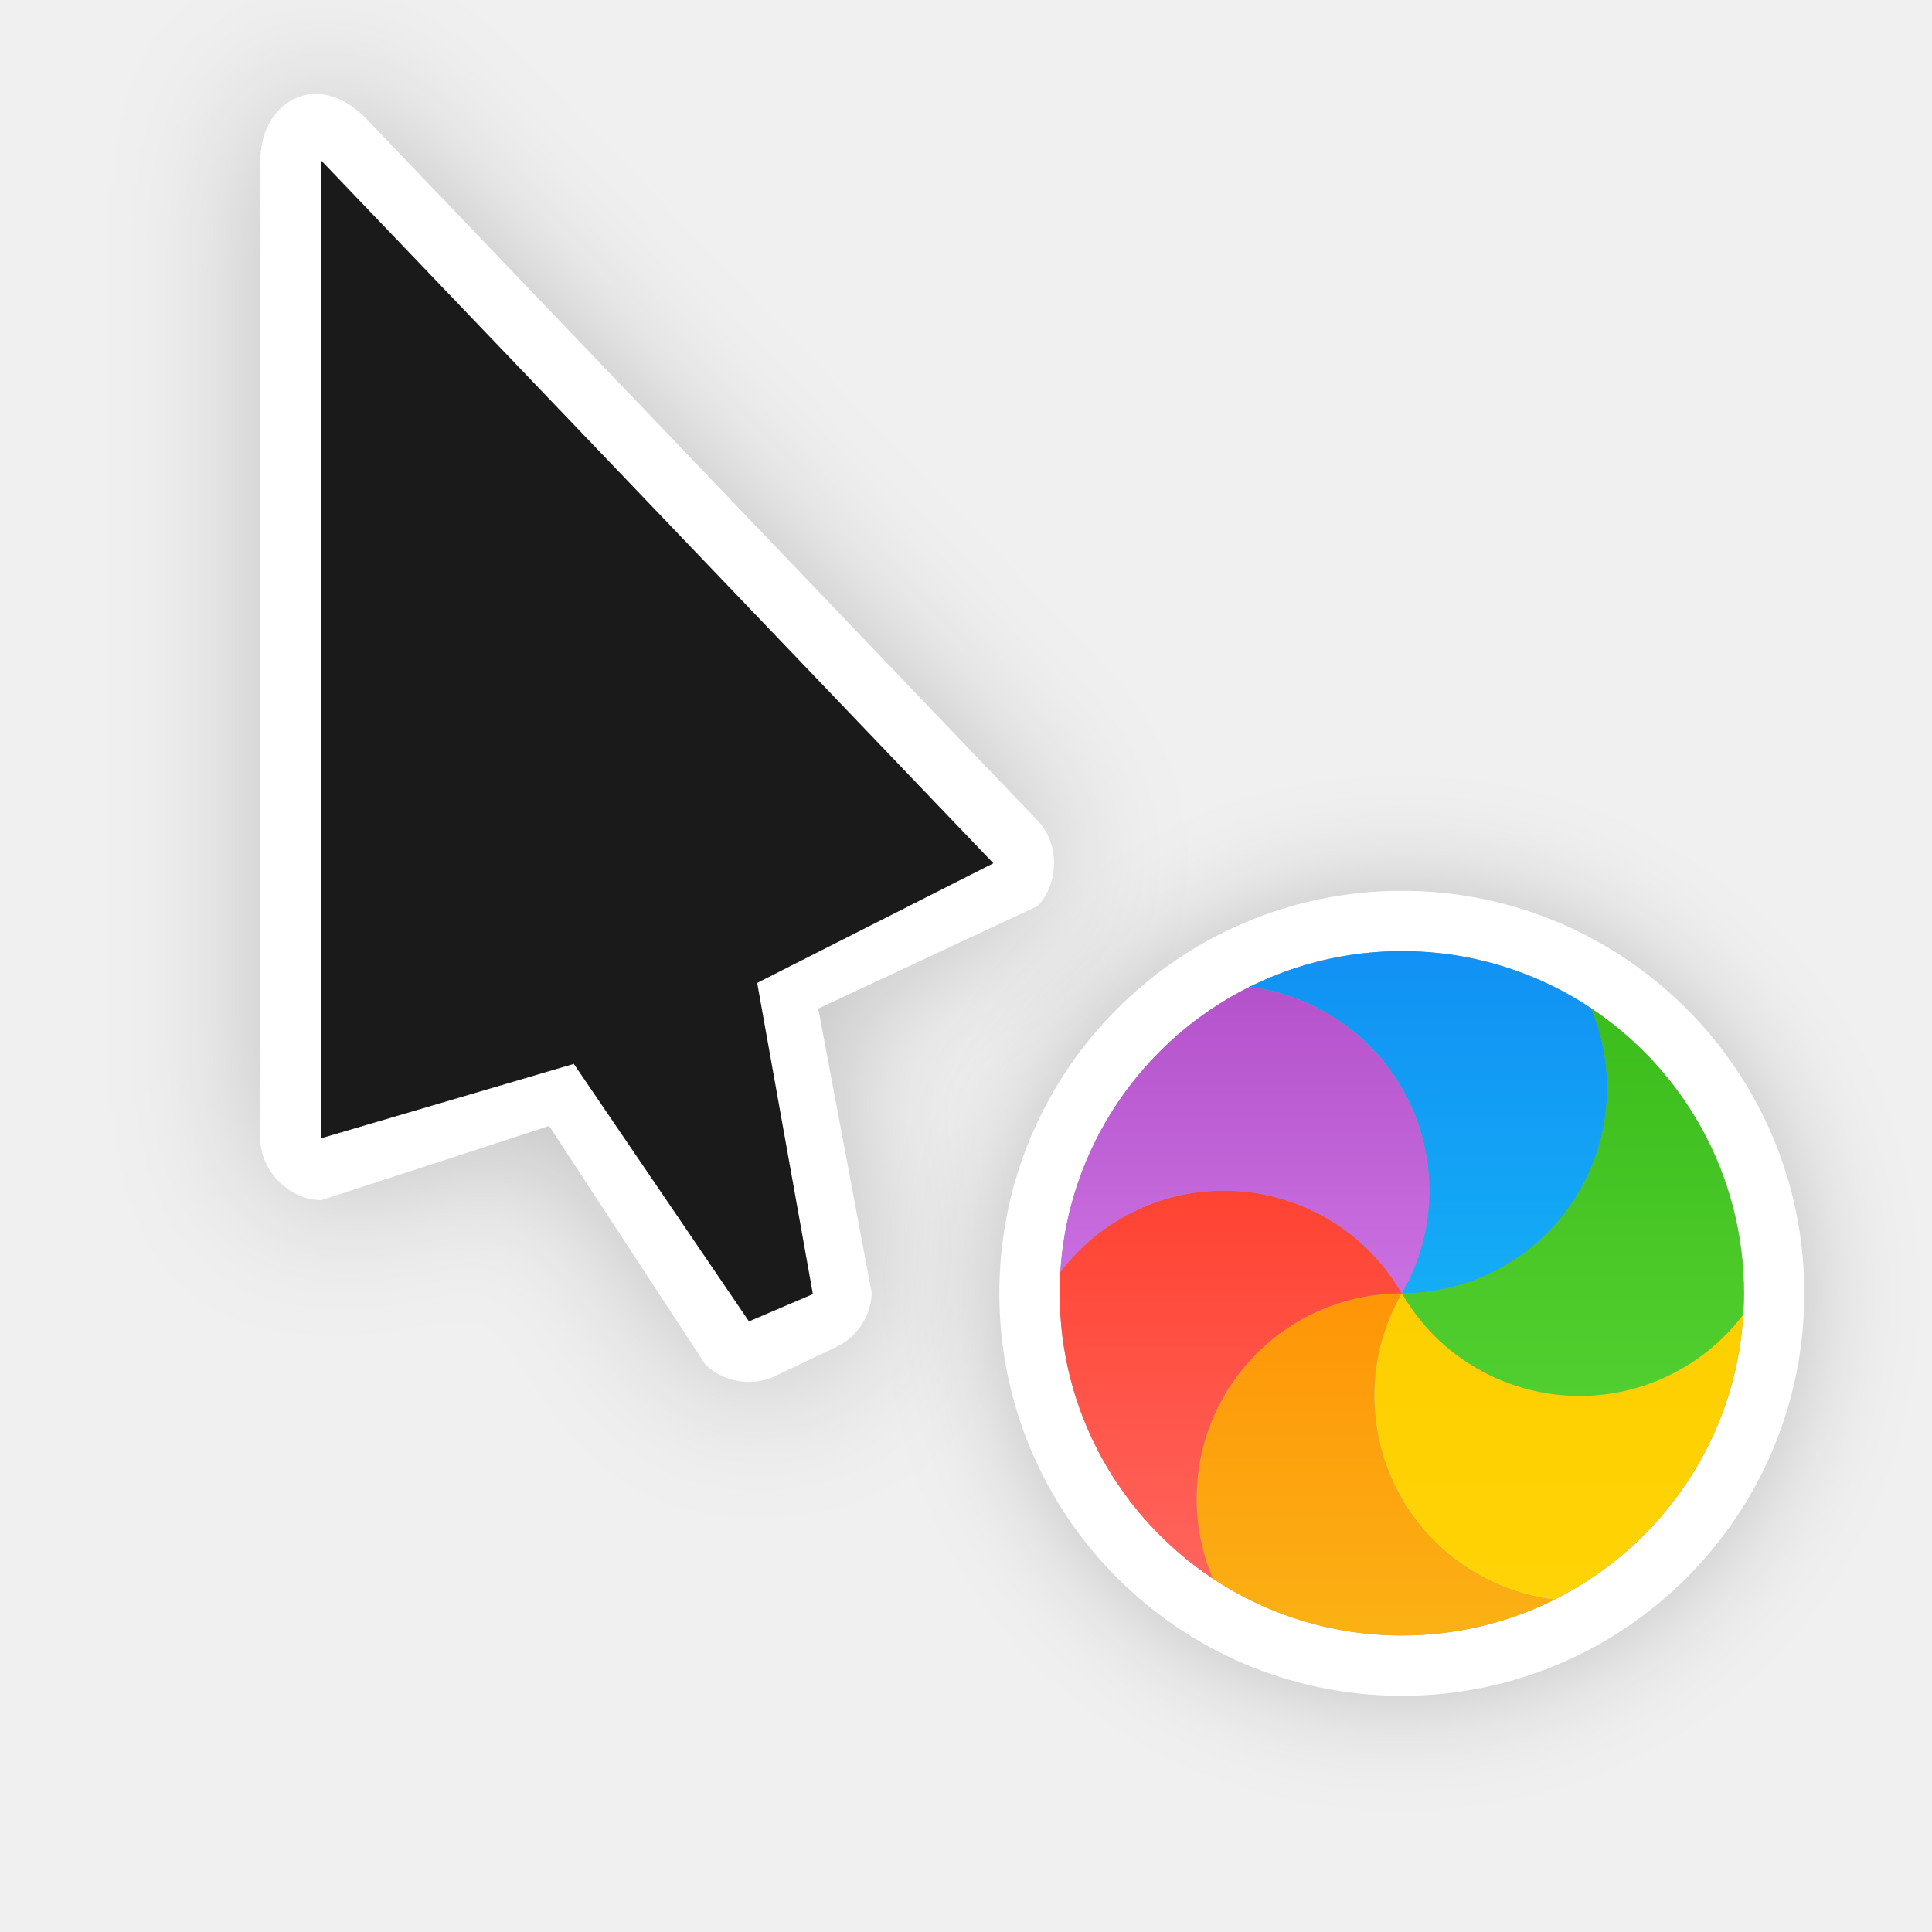
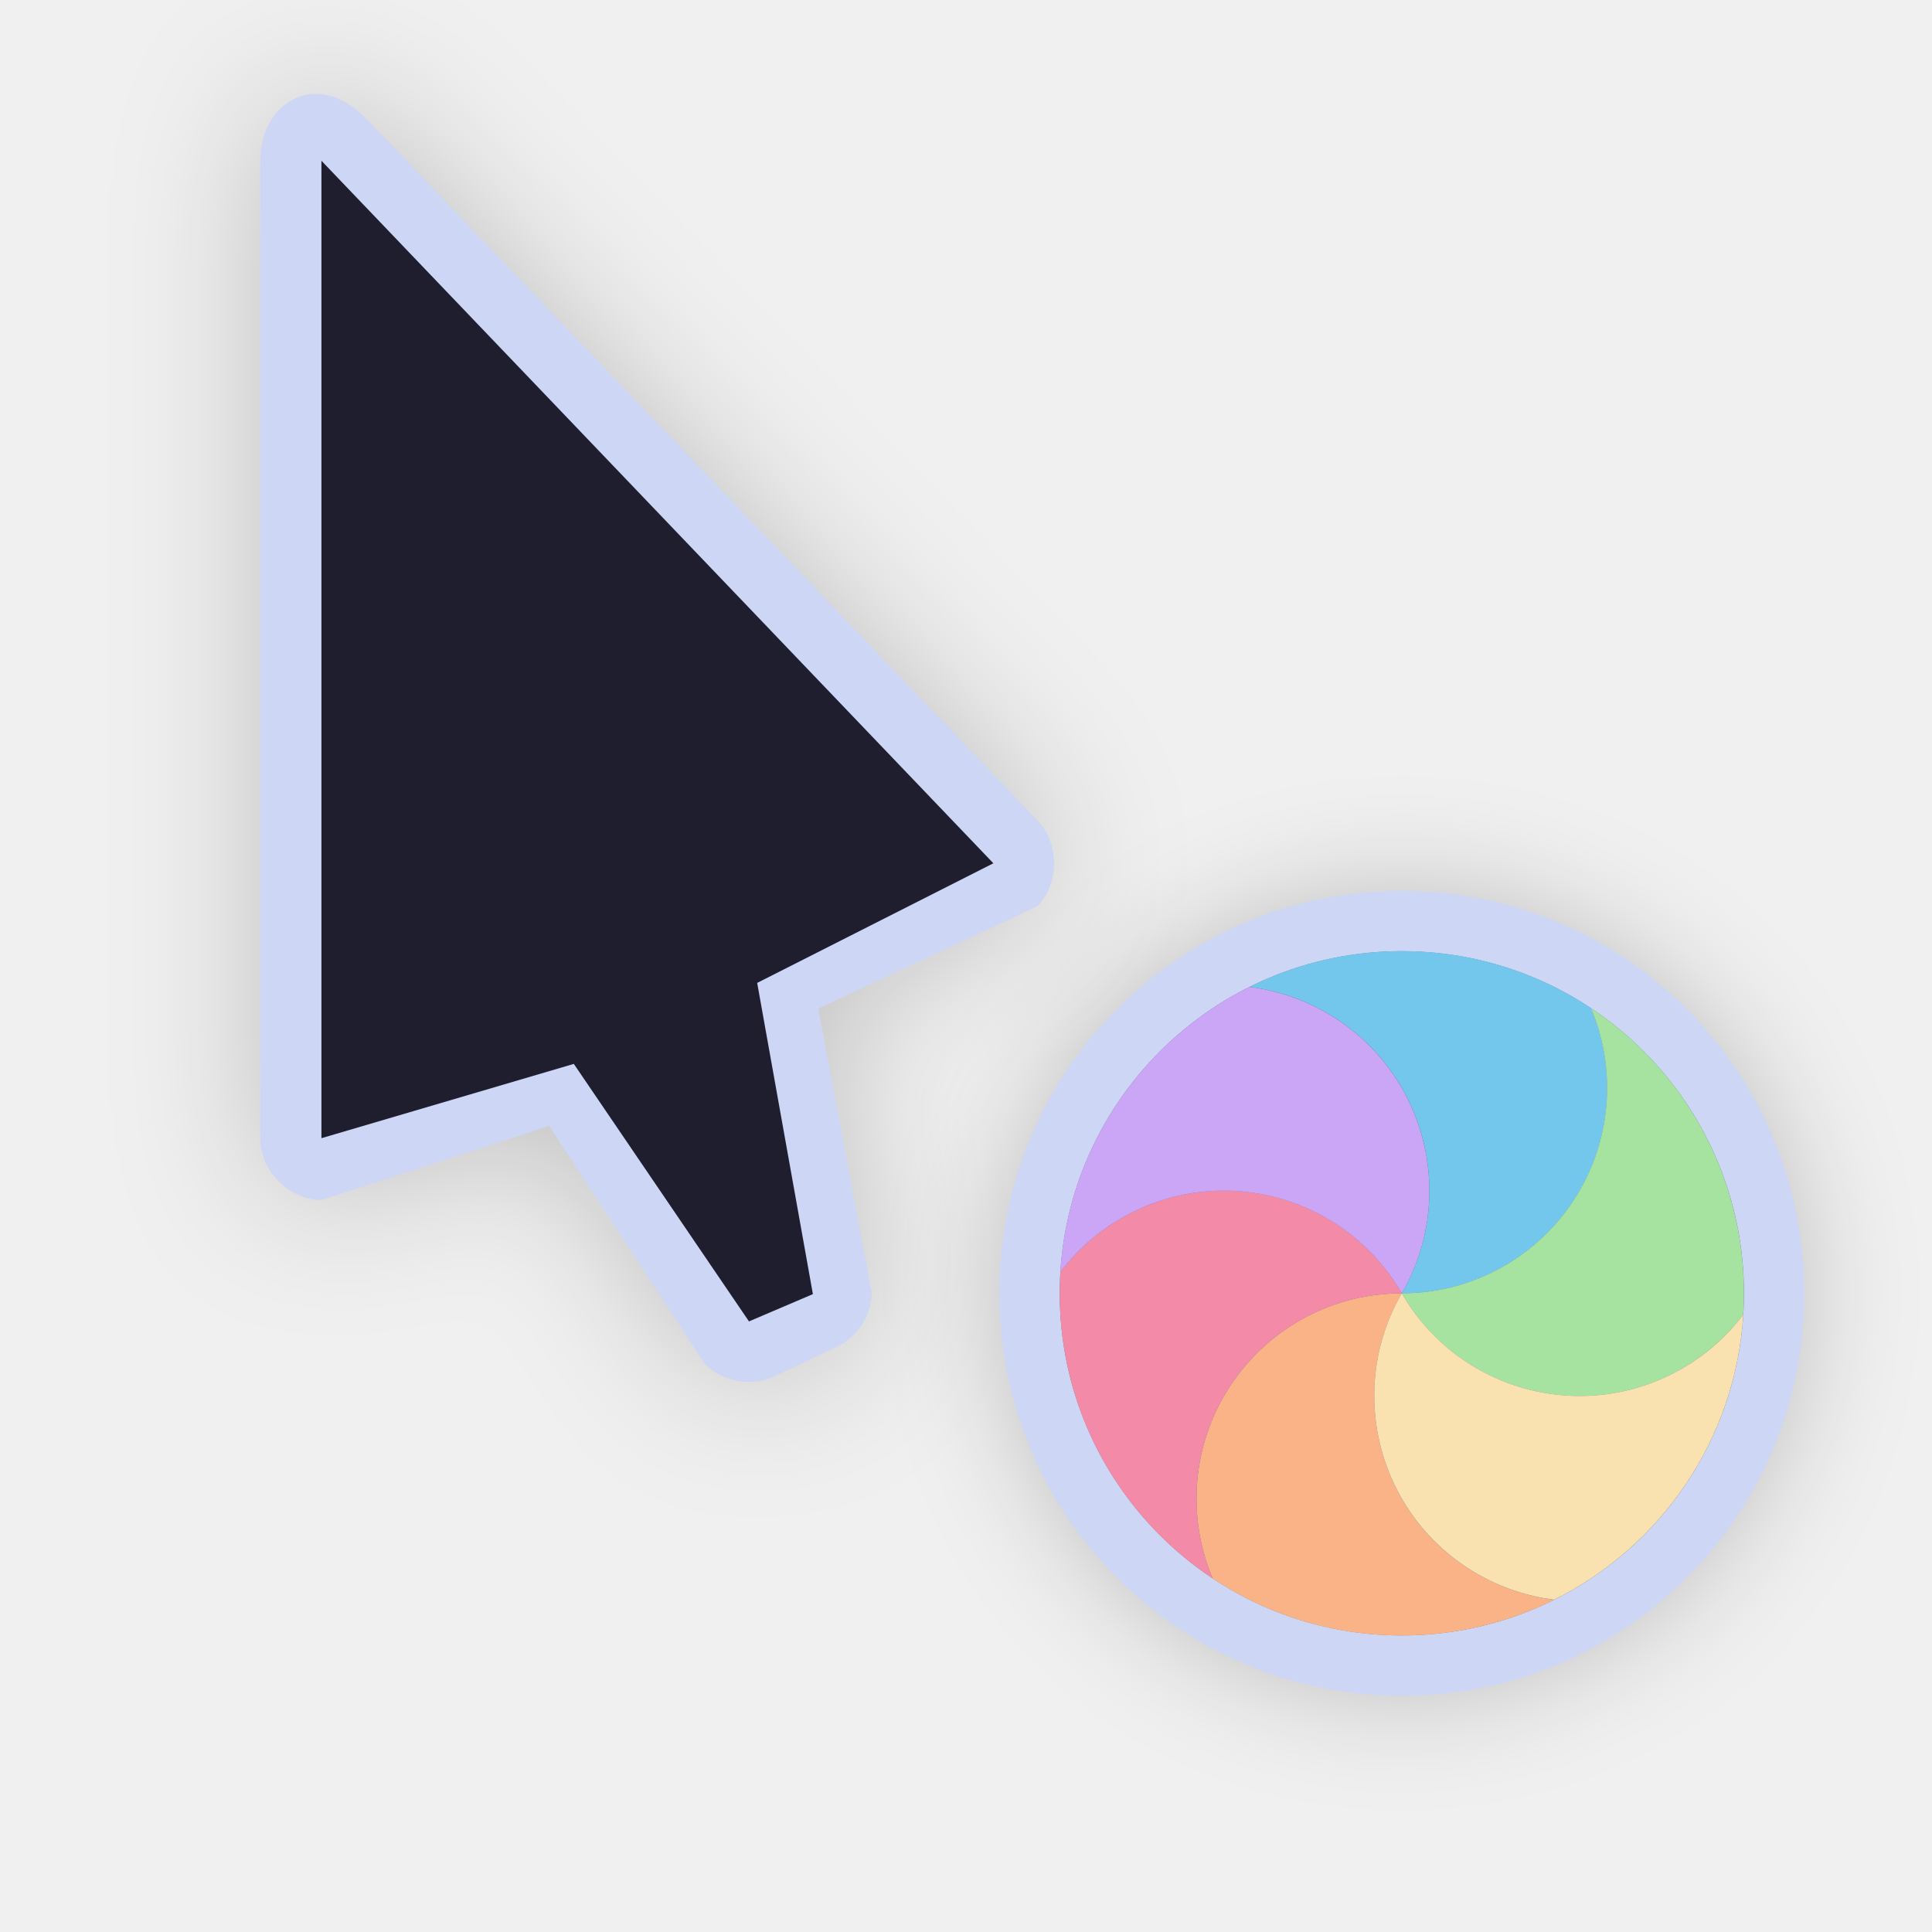
<svg xmlns="http://www.w3.org/2000/svg" height="24" viewBox="0 0 24 24" width="24">
  <linearGradient id="a" gradientTransform="matrix(.4579123 0 0 .4380064 8.607332 9.250079)" gradientUnits="userSpaceOnUse" x1="17.871" x2="17.871" y1="7.669" y2="17.893">
-     <stop offset="0" stop-color="#fbb114" />
-     <stop offset="1" stop-color="#ff9508" />
+     <stop offset="0" stop-color="#fab387" />
+     <stop offset="1" stop-color="#fab387" />
  </linearGradient>
  <linearGradient id="b" gradientTransform="matrix(.4206575 0 0 .4767976 8.607332 9.250079)" gradientUnits="userSpaceOnUse" x1="23.954" x2="23.954" y1="8.61" y2="19.256">
-     <stop offset="0" stop-color="#ff645d" />
-     <stop offset="1" stop-color="#ff4332" />
+     <stop offset="0" stop-color="#f38ba8" />
+     <stop offset="1" stop-color="#f38ba8" />
  </linearGradient>
  <linearGradient id="c" gradientTransform="matrix(.4914857 0 0 .4080861 8.607332 9.250079)" gradientUnits="userSpaceOnUse" x1="20.127" x2="20.127" y1="19.205" y2="29.033">
-     <stop offset="0" stop-color="#ca70e1" />
-     <stop offset="1" stop-color="#b452cb" />
+     <stop offset="0" stop-color="#cba6f7" />
+     <stop offset="1" stop-color="#cba6f7" />
  </linearGradient>
  <linearGradient id="d" gradientTransform="matrix(.4579123 0 0 .4380064 8.607332 9.250079)" gradientUnits="userSpaceOnUse" x1="16.36" x2="16.36" y1="17.893" y2="28.118">
-     <stop offset="0" stop-color="#14adf6" />
-     <stop offset="1" stop-color="#1191f4" />
+     <stop offset="0" stop-color="#74c7ec" />
+     <stop offset="1" stop-color="#74c7ec" />
  </linearGradient>
  <linearGradient id="e" gradientTransform="matrix(.4206575 0 0 .4767976 8.607332 9.250079)" gradientUnits="userSpaceOnUse" x1="13.308" x2="13.308" y1="13.619" y2="24.265">
-     <stop offset="0" stop-color="#52cf30" />
-     <stop offset="1" stop-color="#3bbd1c" />
+     <stop offset="0" stop-color="#a6e3a1" />
+     <stop offset="1" stop-color="#a6e3a1" />
  </linearGradient>
  <linearGradient id="f" gradientTransform="matrix(.4914857 0 0 .4080861 8.607332 9.250079)" gradientUnits="userSpaceOnUse" x1="11.766" x2="11.766" y1="9.377" y2="19.205">
-     <stop offset="0" stop-color="#ffd305" />
-     <stop offset="1" stop-color="#fdcf01" />
+     <stop offset="0" stop-color="#f9e2af" />
+     <stop offset="1" stop-color="#f9e2af" />
  </linearGradient>
  <filter id="g" color-interpolation-filters="sRGB" height="1.272" width="1.441" x="-.22" y="-.136">
    <feGaussianBlur stdDeviation=".905" />
  </filter>
  <filter id="h" color-interpolation-filters="sRGB" height="1.336" width="1.336" x="-.168" y="-.168">
    <feGaussianBlur stdDeviation=".7" />
  </filter>
  <circle cx="17.414" cy="16.066" fill-rule="evenodd" filter="url(#h)" opacity=".2" r="5" stroke-width=".455" />
  <g stroke-width=".759">
    <path d="m3.234 2.007v12.142c0.0.397.362.759.759.759 0 0 2.946-.956 2.828-.922l1.939 2.962c.224.224.594.284.877.142l.765-.364c.249-.121.42-.387.427-.664l-.664-3.533 2.721-1.272c.277-.281.277-.787 0-1.067l-8.347-8.727c-.622-.622-1.317-.178-1.304.545z" filter="url(#g)" opacity=".2" />
-     <path d="m3.234 2.007v12.142c0.0.397.362.759.759.759 0 0 2.946-.956 2.828-.922l1.939 2.962c.224.224.594.284.877.142l.765-.364c.249-.121.42-.387.427-.664l-.664-3.533 2.721-1.272c.277-.281.277-.787 0-1.067l-8.347-8.727c-.622-.622-1.317-.178-1.304.545z" fill="#fff" />
-     <path d="m3.993 14.139v-12.142l8.347 8.727-2.934 1.486.692 3.866-.794.339-2.176-3.199z" fill="#1a1a1a" />
+     <path d="m3.234 2.007v12.142c0.0.397.362.759.759.759 0 0 2.946-.956 2.828-.922l1.939 2.962c.224.224.594.284.877.142l.765-.364c.249-.121.42-.387.427-.664l-.664-3.533 2.721-1.272c.277-.281.277-.787 0-1.067l-8.347-8.727c-.622-.622-1.317-.178-1.304.545z" fill="#cdd6f4" />
+     <path d="m3.993 14.139v-12.142l8.347 8.727-2.934 1.486.692 3.866-.794.339-2.176-3.199z" fill="#1e1e2e" />
  </g>
-   <circle cx="17.414" cy="16.066" fill="#fff" fill-rule="evenodd" r="5" stroke-width=".455" />
+   <circle cx="17.414" cy="16.066" fill="#cdd6f4" fill-rule="evenodd" r="5" stroke-width=".455" />
  <g fill-rule="evenodd" transform="matrix(-1 0 0 -1 33.6302 33.38192)">
-     <circle cx="16.216" cy="17.316" fill="#959595" r="4.25" stroke-width=".423" />
+     <circle cx="16.216" cy="17.316" fill="#6c7086" r="4.25" stroke-width=".423" />
    <g stroke-width=".445" transform="matrix(.9489808 0 0 .9489808 .610505 1.100282)">
      <path d="m18.921 13.355c.136.321.211.674.211 1.045 0 1.484-1.203 2.687-2.687 2.687.742-1.285.302-2.929-.984-3.671-.321-.185-.665-.297-1.011-.34.601-.299 1.278-.468 1.995-.468.916 0 1.767.275 2.476.746z" fill="url(#a)" />
      <path d="m20.915 17.366c-.21.278-.478.519-.799.705-1.285.742-2.929.302-3.671-.984 1.484 0 2.687-1.203 2.687-2.687 0-.371-.075-.724-.211-1.045 1.207.802 2.002 2.174 2.002 3.732 0 .094-.003.187-.009.279z" fill="url(#b)" />
      <path d="m18.44 21.098c-.346-.043-.69-.155-1.011-.34-1.285-.742-1.726-2.385-.984-3.671.742 1.285 2.385 1.726 3.671.984.321-.185.589-.427.799-.705-.101 1.638-1.081 3.037-2.475 3.732z" fill="url(#c)" />
      <path d="m13.968 20.82c-.136-.321-.211-.674-.211-1.045 0-1.484 1.203-2.687 2.687-2.687-.742 1.285-.302 2.929.984 3.671.321.186.665.297 1.011.34-.601.299-1.278.468-1.995.468-.916 0-1.767-.275-2.476-.746z" fill="url(#d)" />
      <path d="m11.975 16.809c.21-.278.478-.519.799-.705 1.285-.742 2.929-.302 3.671.984-1.484 0-2.687 1.203-2.687 2.687 0 .371.075.724.211 1.045-1.207-.802-2.002-2.174-2.002-3.732 0-.094.003-.187.009-.279z" fill="url(#e)" />
      <path d="m14.45 13.077c.346.043.69.155 1.011.34 1.285.742 1.726 2.385.984 3.671-.742-1.285-2.385-1.726-3.671-.984-.321.185-.589.427-.799.705.101-1.638 1.081-3.037 2.475-3.732z" fill="url(#f)" />
    </g>
  </g>
</svg>
